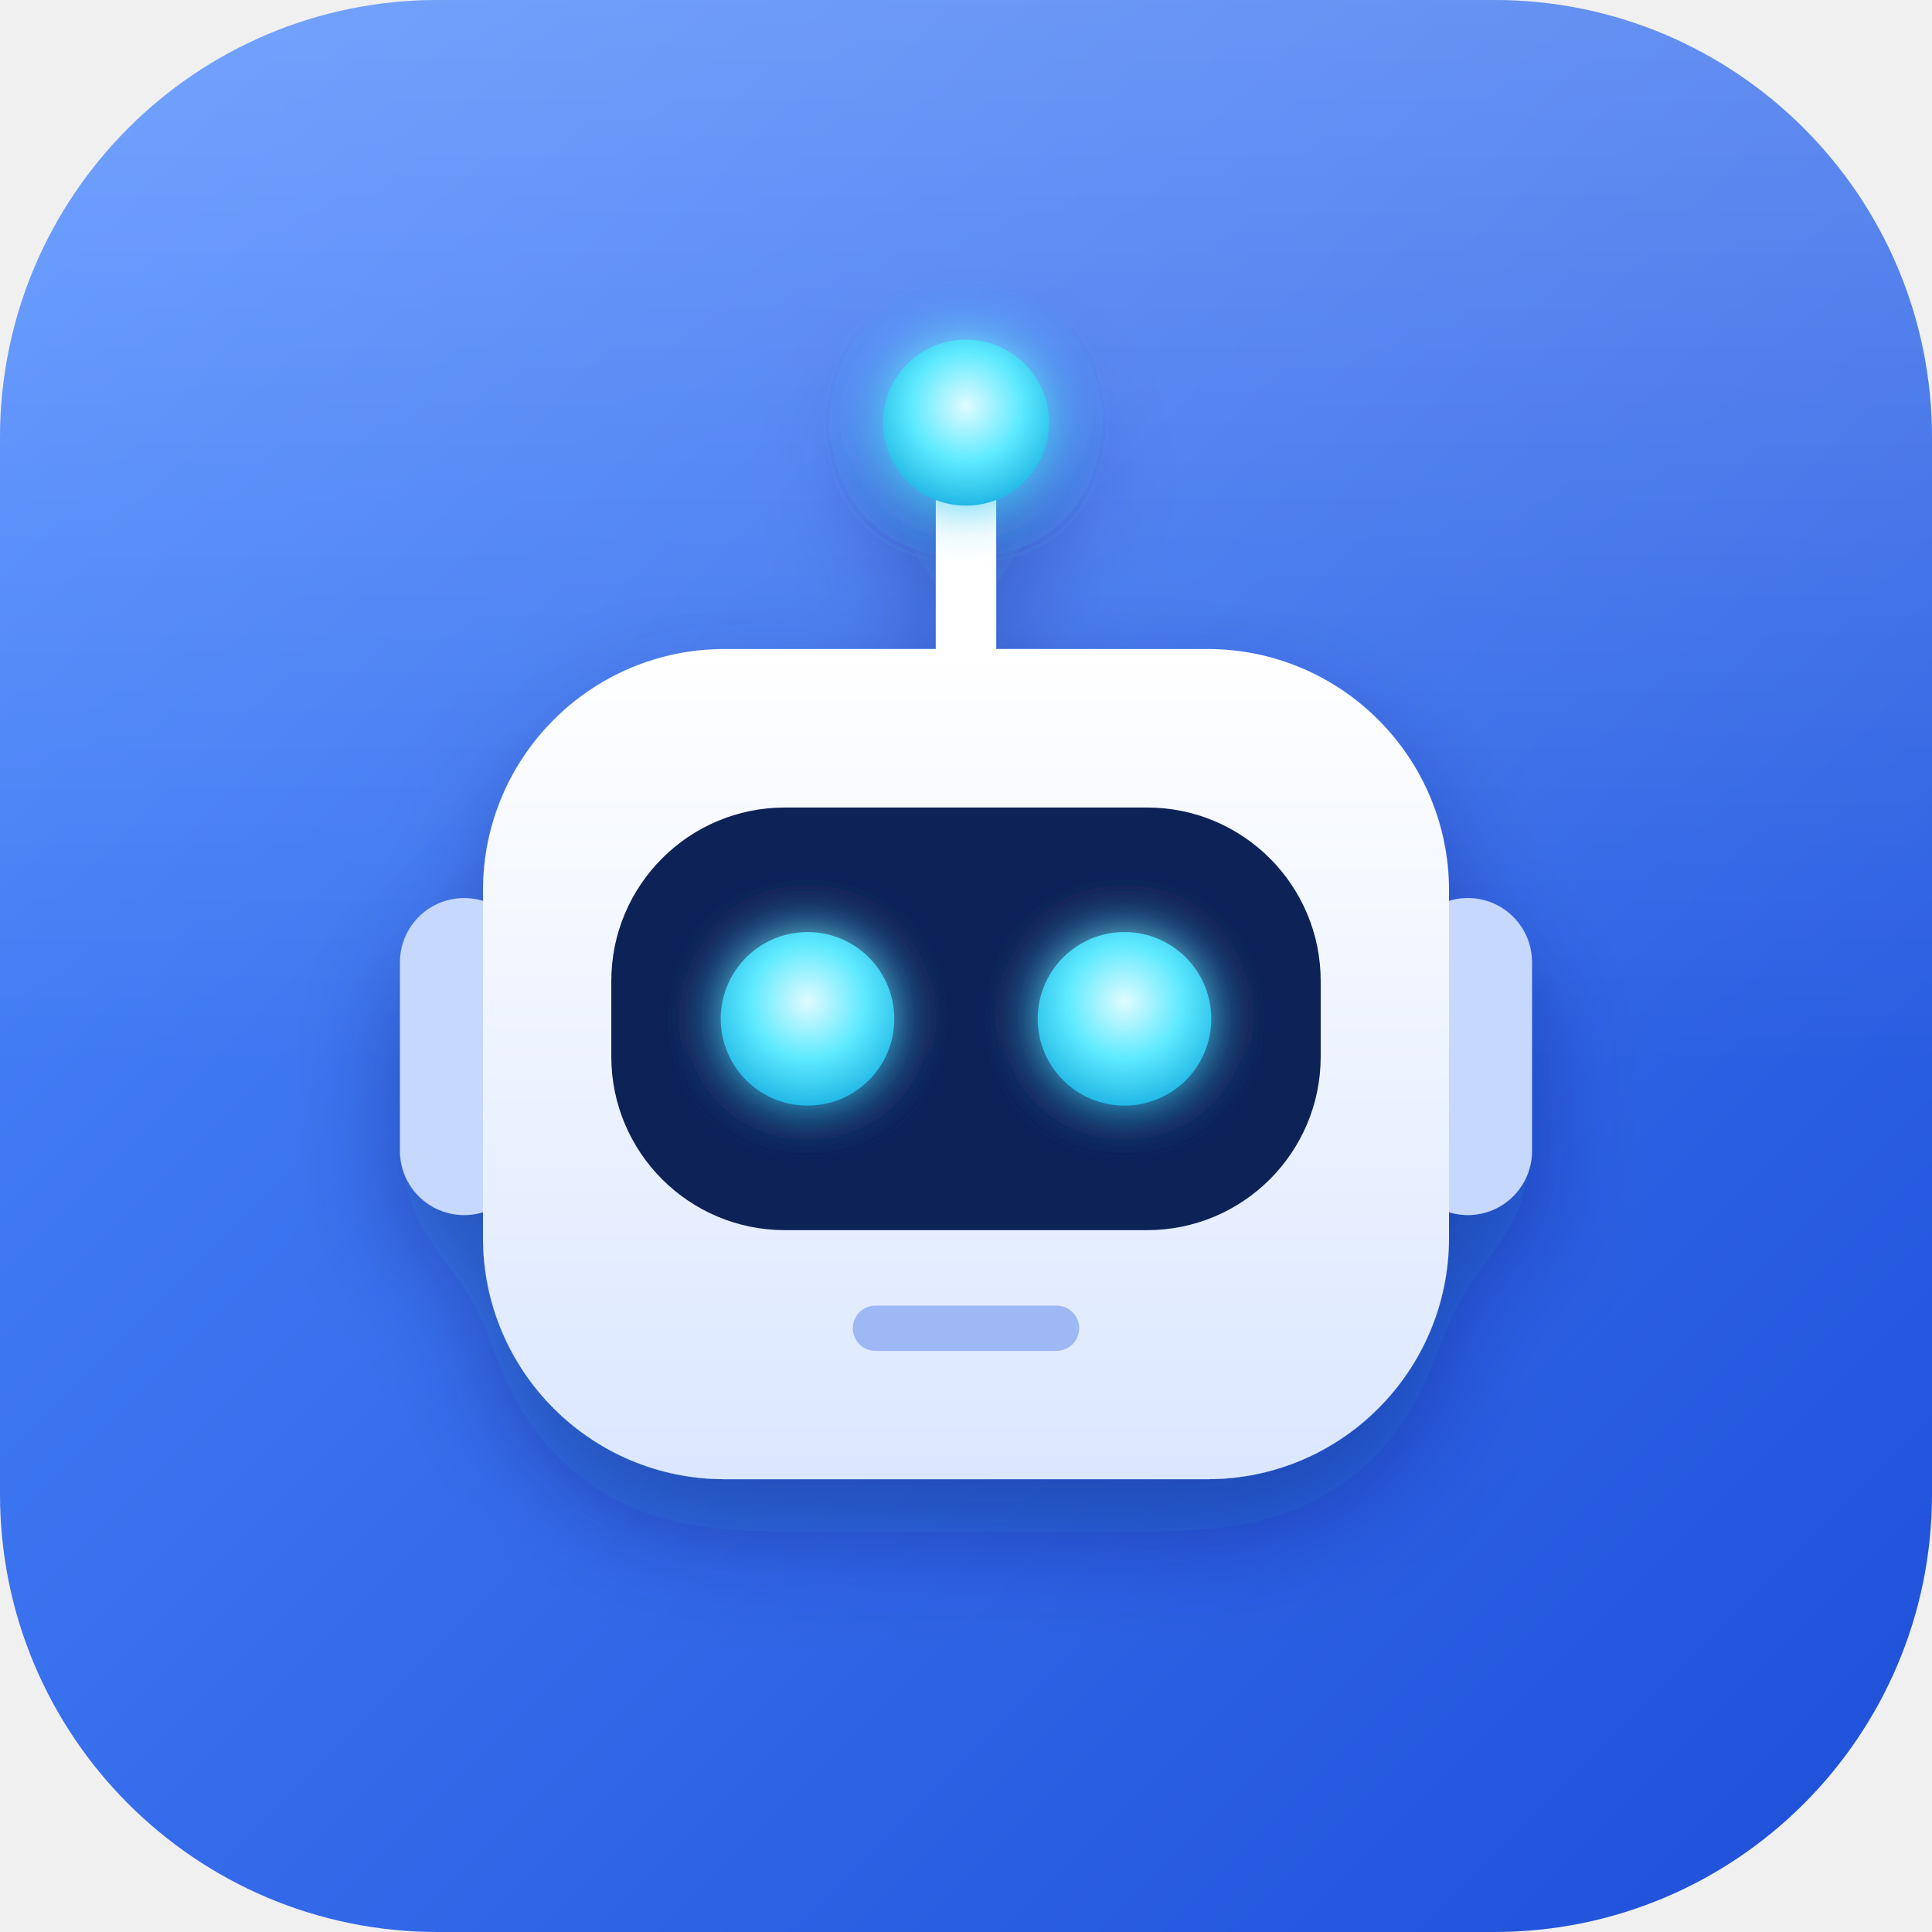
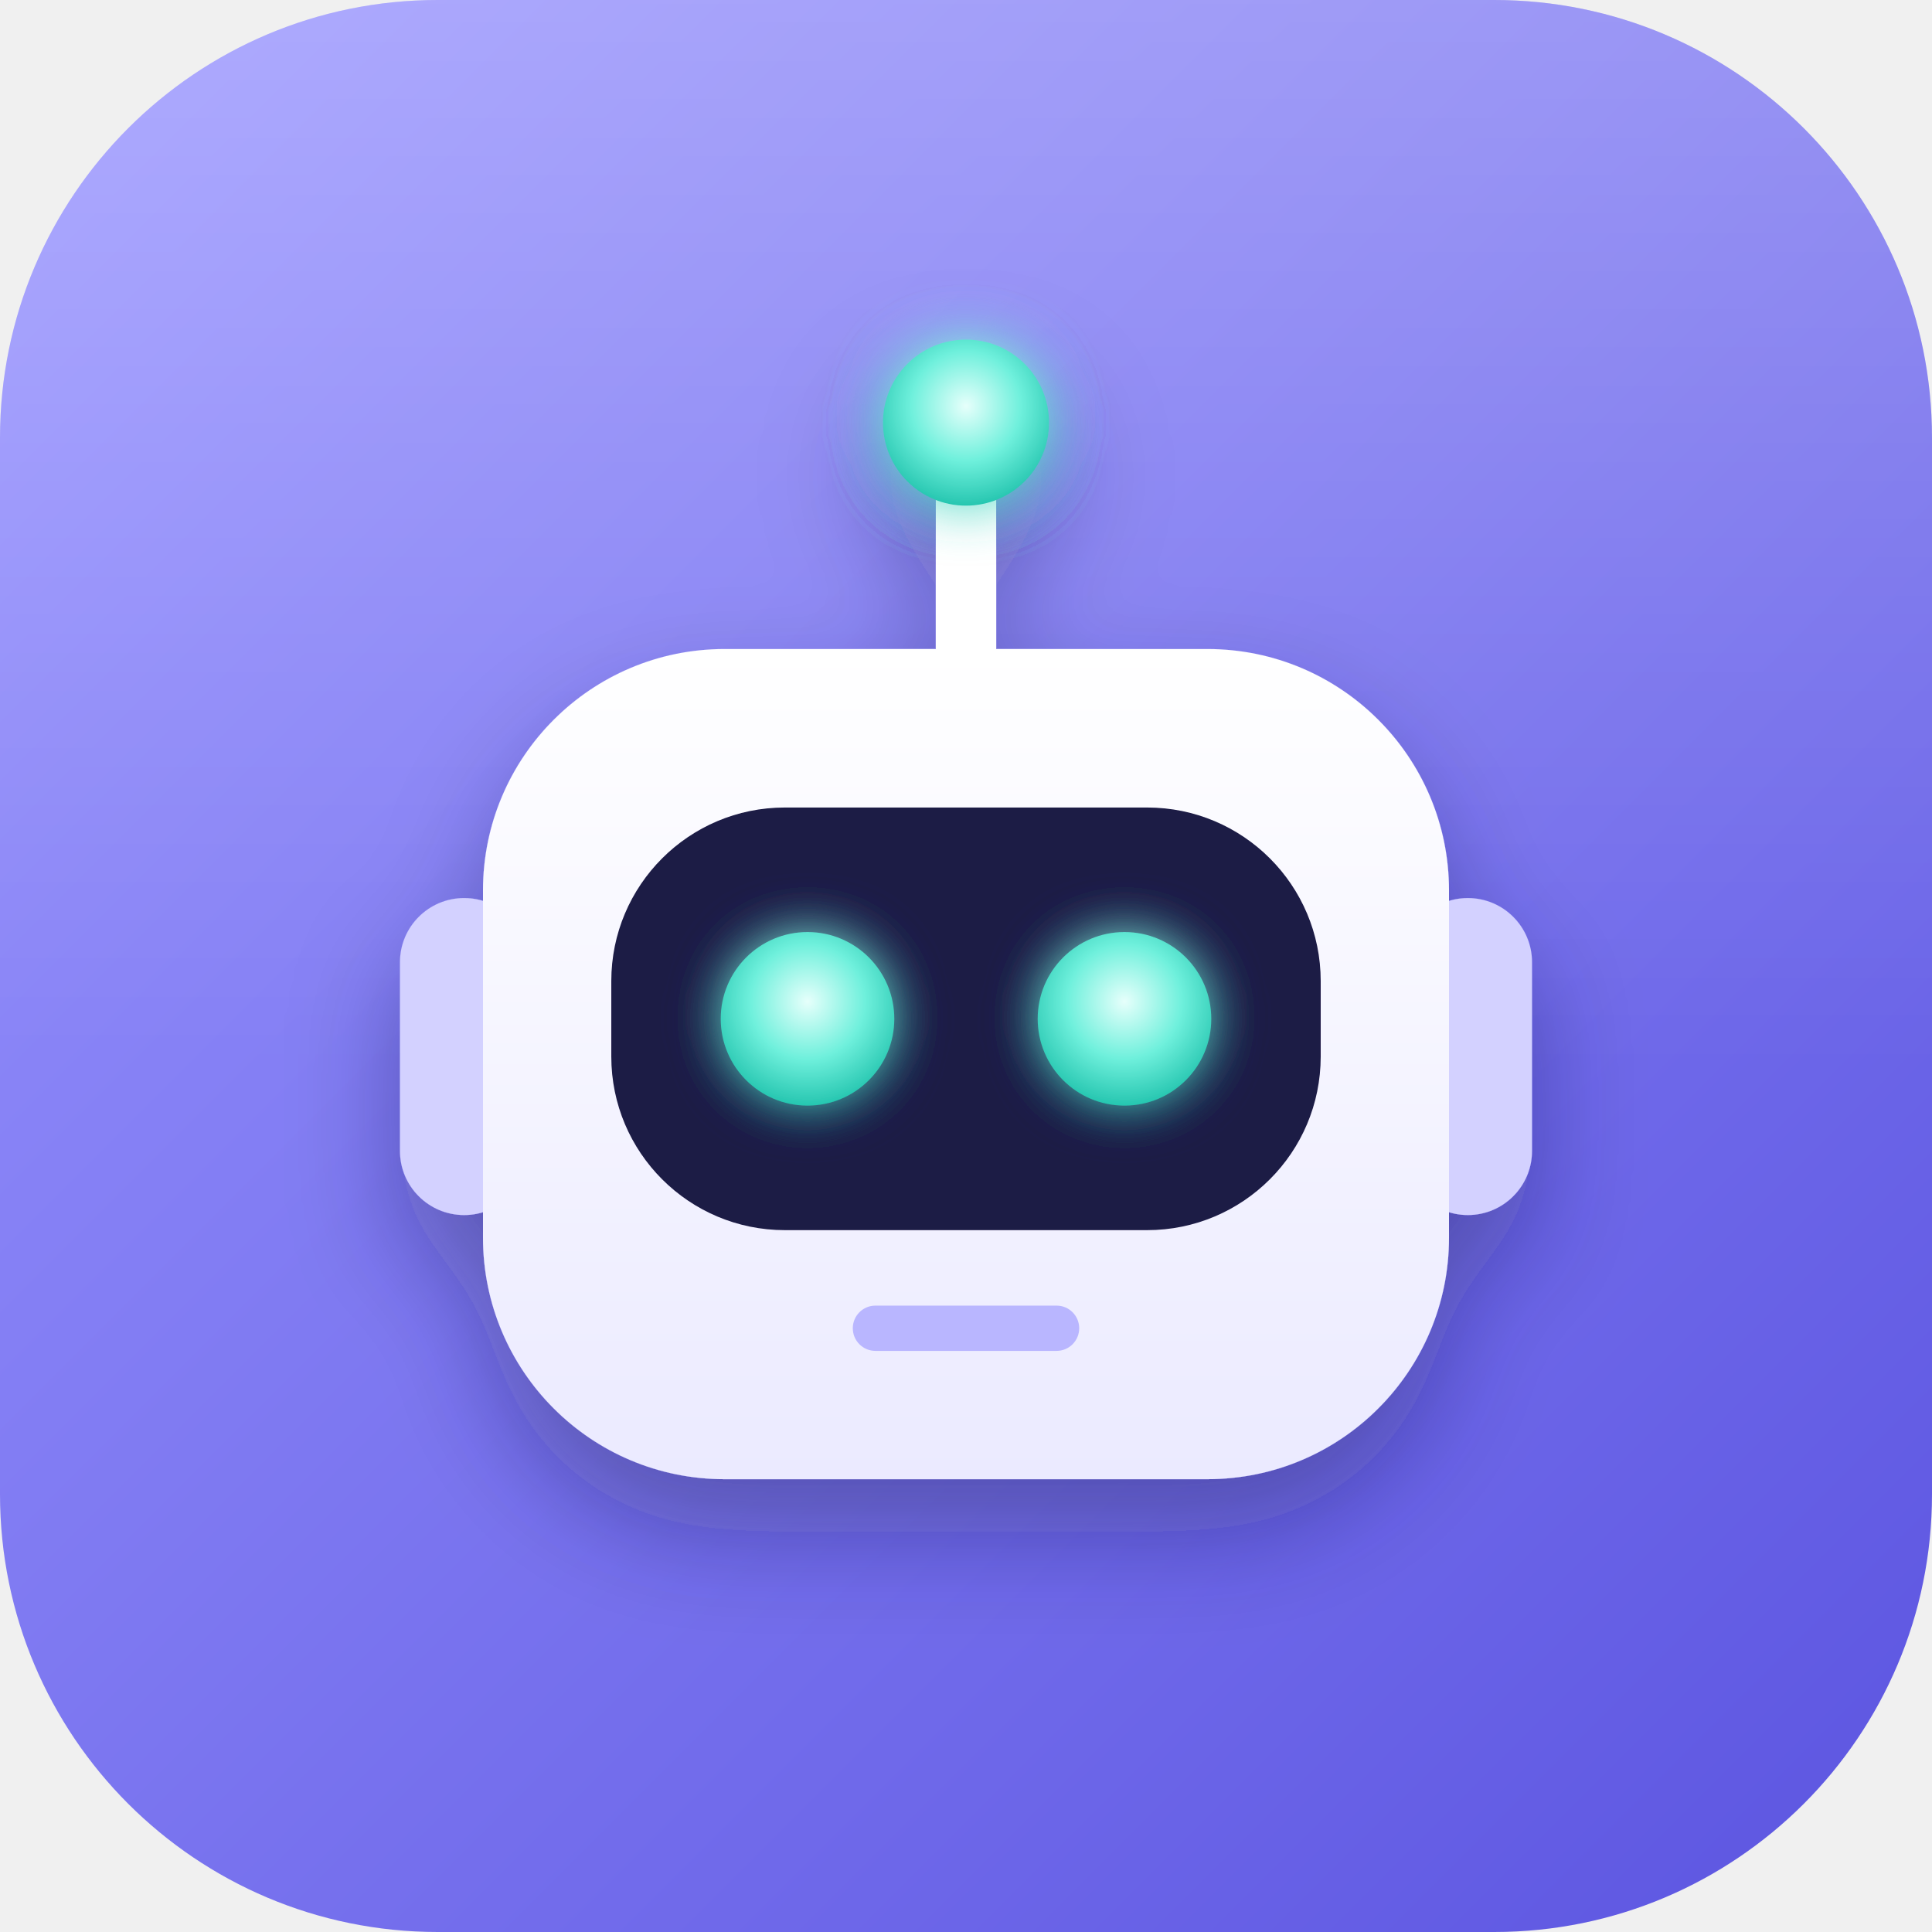
<svg xmlns="http://www.w3.org/2000/svg" width="512" height="512" viewBox="0 0 512 512">
  <defs>
    <linearGradient id="bg" x1="0" y1="0" x2="1" y2="1">
-       <stop offset="0" stop-color="#4f8cff" />
-       <stop offset="1" stop-color="#1d4ed8" />
+       <stop offset="0" stop-color="#9a96ff" />
+       <stop offset="1" stop-color="#5b54e0" />
    </linearGradient>
    <linearGradient id="head" x1="0" y1="0" x2="0" y2="1">
      <stop offset="0" stop-color="#ffffff" />
-       <stop offset="1" stop-color="#dbe7ff" />
+       <stop offset="1" stop-color="#ebeaff" />
    </linearGradient>
    <radialGradient id="eye" cx="0.5" cy="0.4" r="0.6">
-       <stop offset="0" stop-color="#e0fbff" />
-       <stop offset="0.55" stop-color="#5eeaff" />
-       <stop offset="1" stop-color="#22b8e6" />
+       <stop offset="0" stop-color="#e6fffb" />
+       <stop offset="0.55" stop-color="#6ff0dc" />
+       <stop offset="1" stop-color="#26c6b0" />
    </radialGradient>
    <linearGradient id="shine" x1="0" y1="0" x2="0" y2="1">
      <stop offset="0" stop-color="#ffffff" stop-opacity="0.22" />
      <stop offset="0.55" stop-color="#ffffff" stop-opacity="0" />
    </linearGradient>
    <filter id="glow" x="-50%" y="-50%" width="200%" height="200%">
      <feGaussianBlur stdDeviation="7" result="b" />
      <feMerge>
        <feMergeNode in="b" />
        <feMergeNode in="SourceGraphic" />
      </feMerge>
    </filter>
    <filter id="shadow" x="-20%" y="-20%" width="140%" height="150%">
-       <feDropShadow dx="0" dy="14" stdDeviation="14" flood-color="#0b1f5c" flood-opacity="0.35" />
+       <feDropShadow dx="0" dy="14" stdDeviation="14" flood-color="#1e1b4b" flood-opacity="0.35" />
    </filter>
  </defs>
  <rect width="512" height="512" rx="116" fill="url(#bg)" />
  <rect width="512" height="512" rx="116" fill="url(#shine)" />
  <g filter="url(#shadow)">
    <line x1="256" y1="176" x2="256" y2="124" stroke="#ffffff" stroke-width="16" stroke-linecap="round" />
    <circle cx="256" cy="112" r="22" fill="url(#eye)" filter="url(#glow)" />
-     <rect x="106" y="238" width="34" height="84" rx="17" fill="#c7d8ff" />
-     <rect x="372" y="238" width="34" height="84" rx="17" fill="#c7d8ff" />
+     <rect x="106" y="238" width="34" height="84" rx="17" fill="#d3d1ff" />
+     <rect x="372" y="238" width="34" height="84" rx="17" fill="#d3d1ff" />
    <rect x="128" y="172" width="256" height="220" rx="64" fill="url(#head)" />
-     <rect x="162" y="214" width="188" height="112" rx="46" fill="#0f2257" />
+     <rect x="162" y="214" width="188" height="112" rx="46" fill="#1c1a45" />
    <circle cx="214" cy="270" r="23" fill="url(#eye)" filter="url(#glow)" />
    <circle cx="298" cy="270" r="23" fill="url(#eye)" filter="url(#glow)" />
-     <rect x="226" y="346" width="60" height="12" rx="6" fill="#9db8f5" />
+     <rect x="226" y="346" width="60" height="12" rx="6" fill="#b9b6ff" />
  </g>
</svg>
